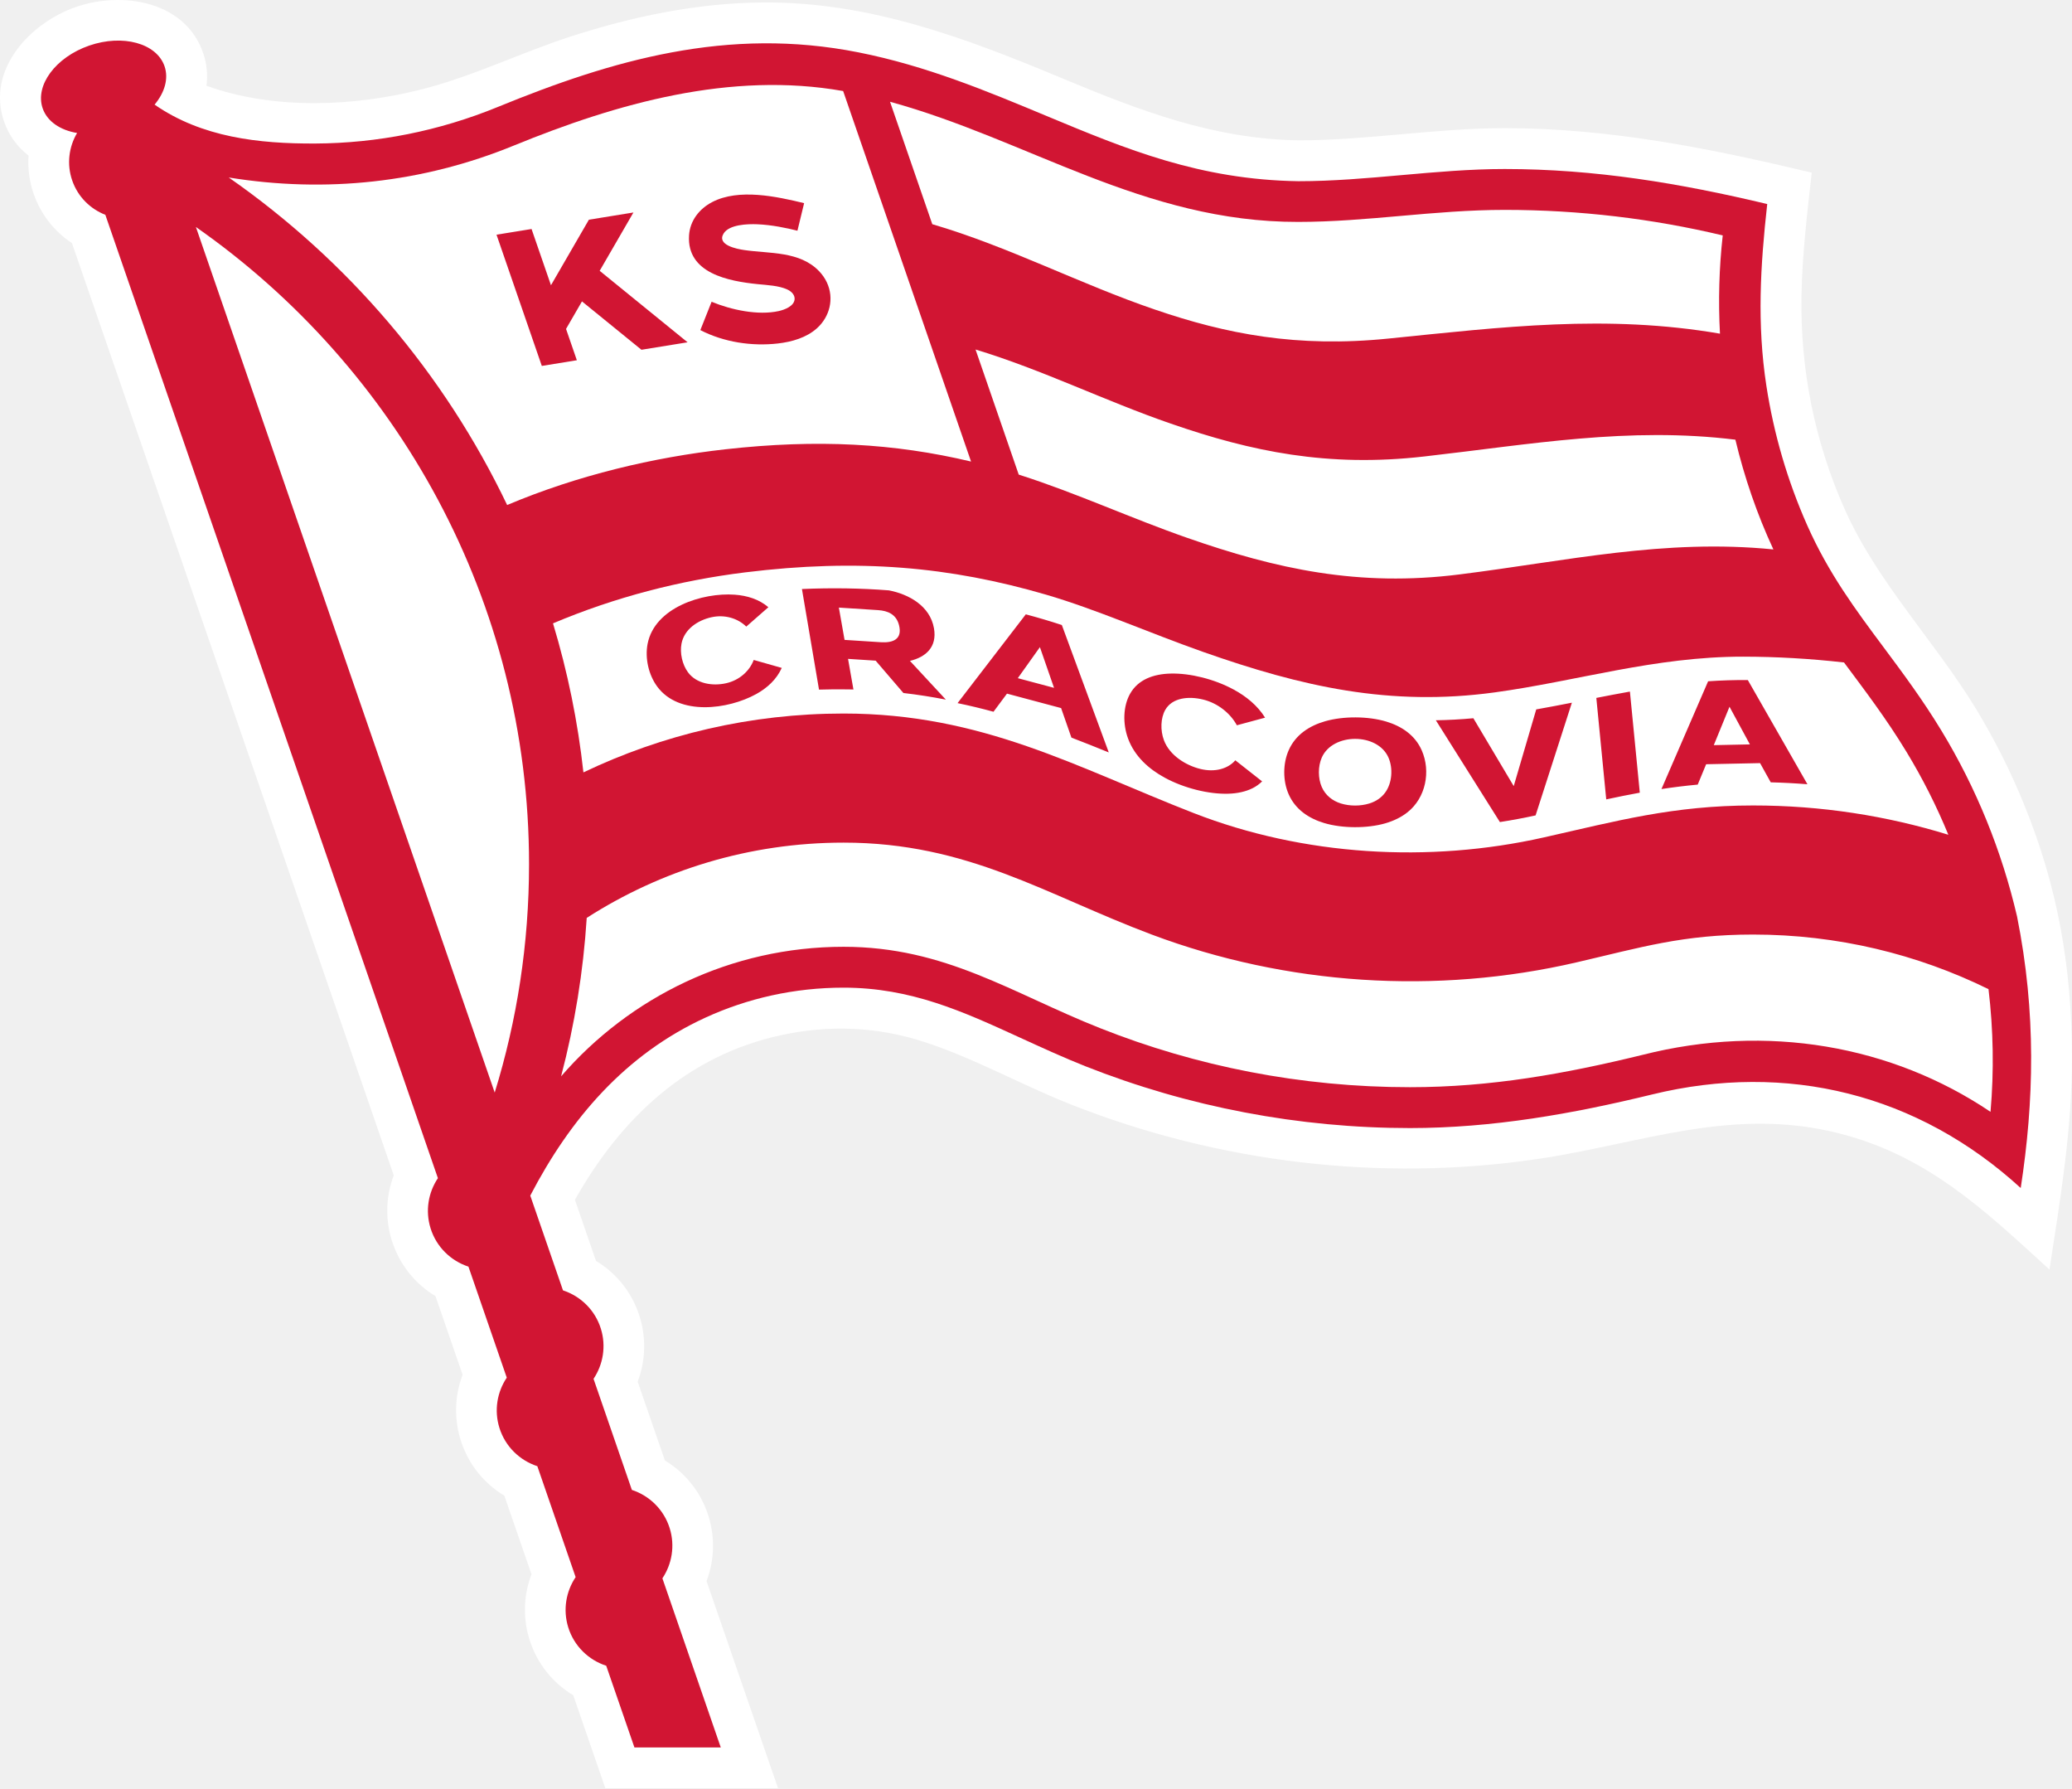
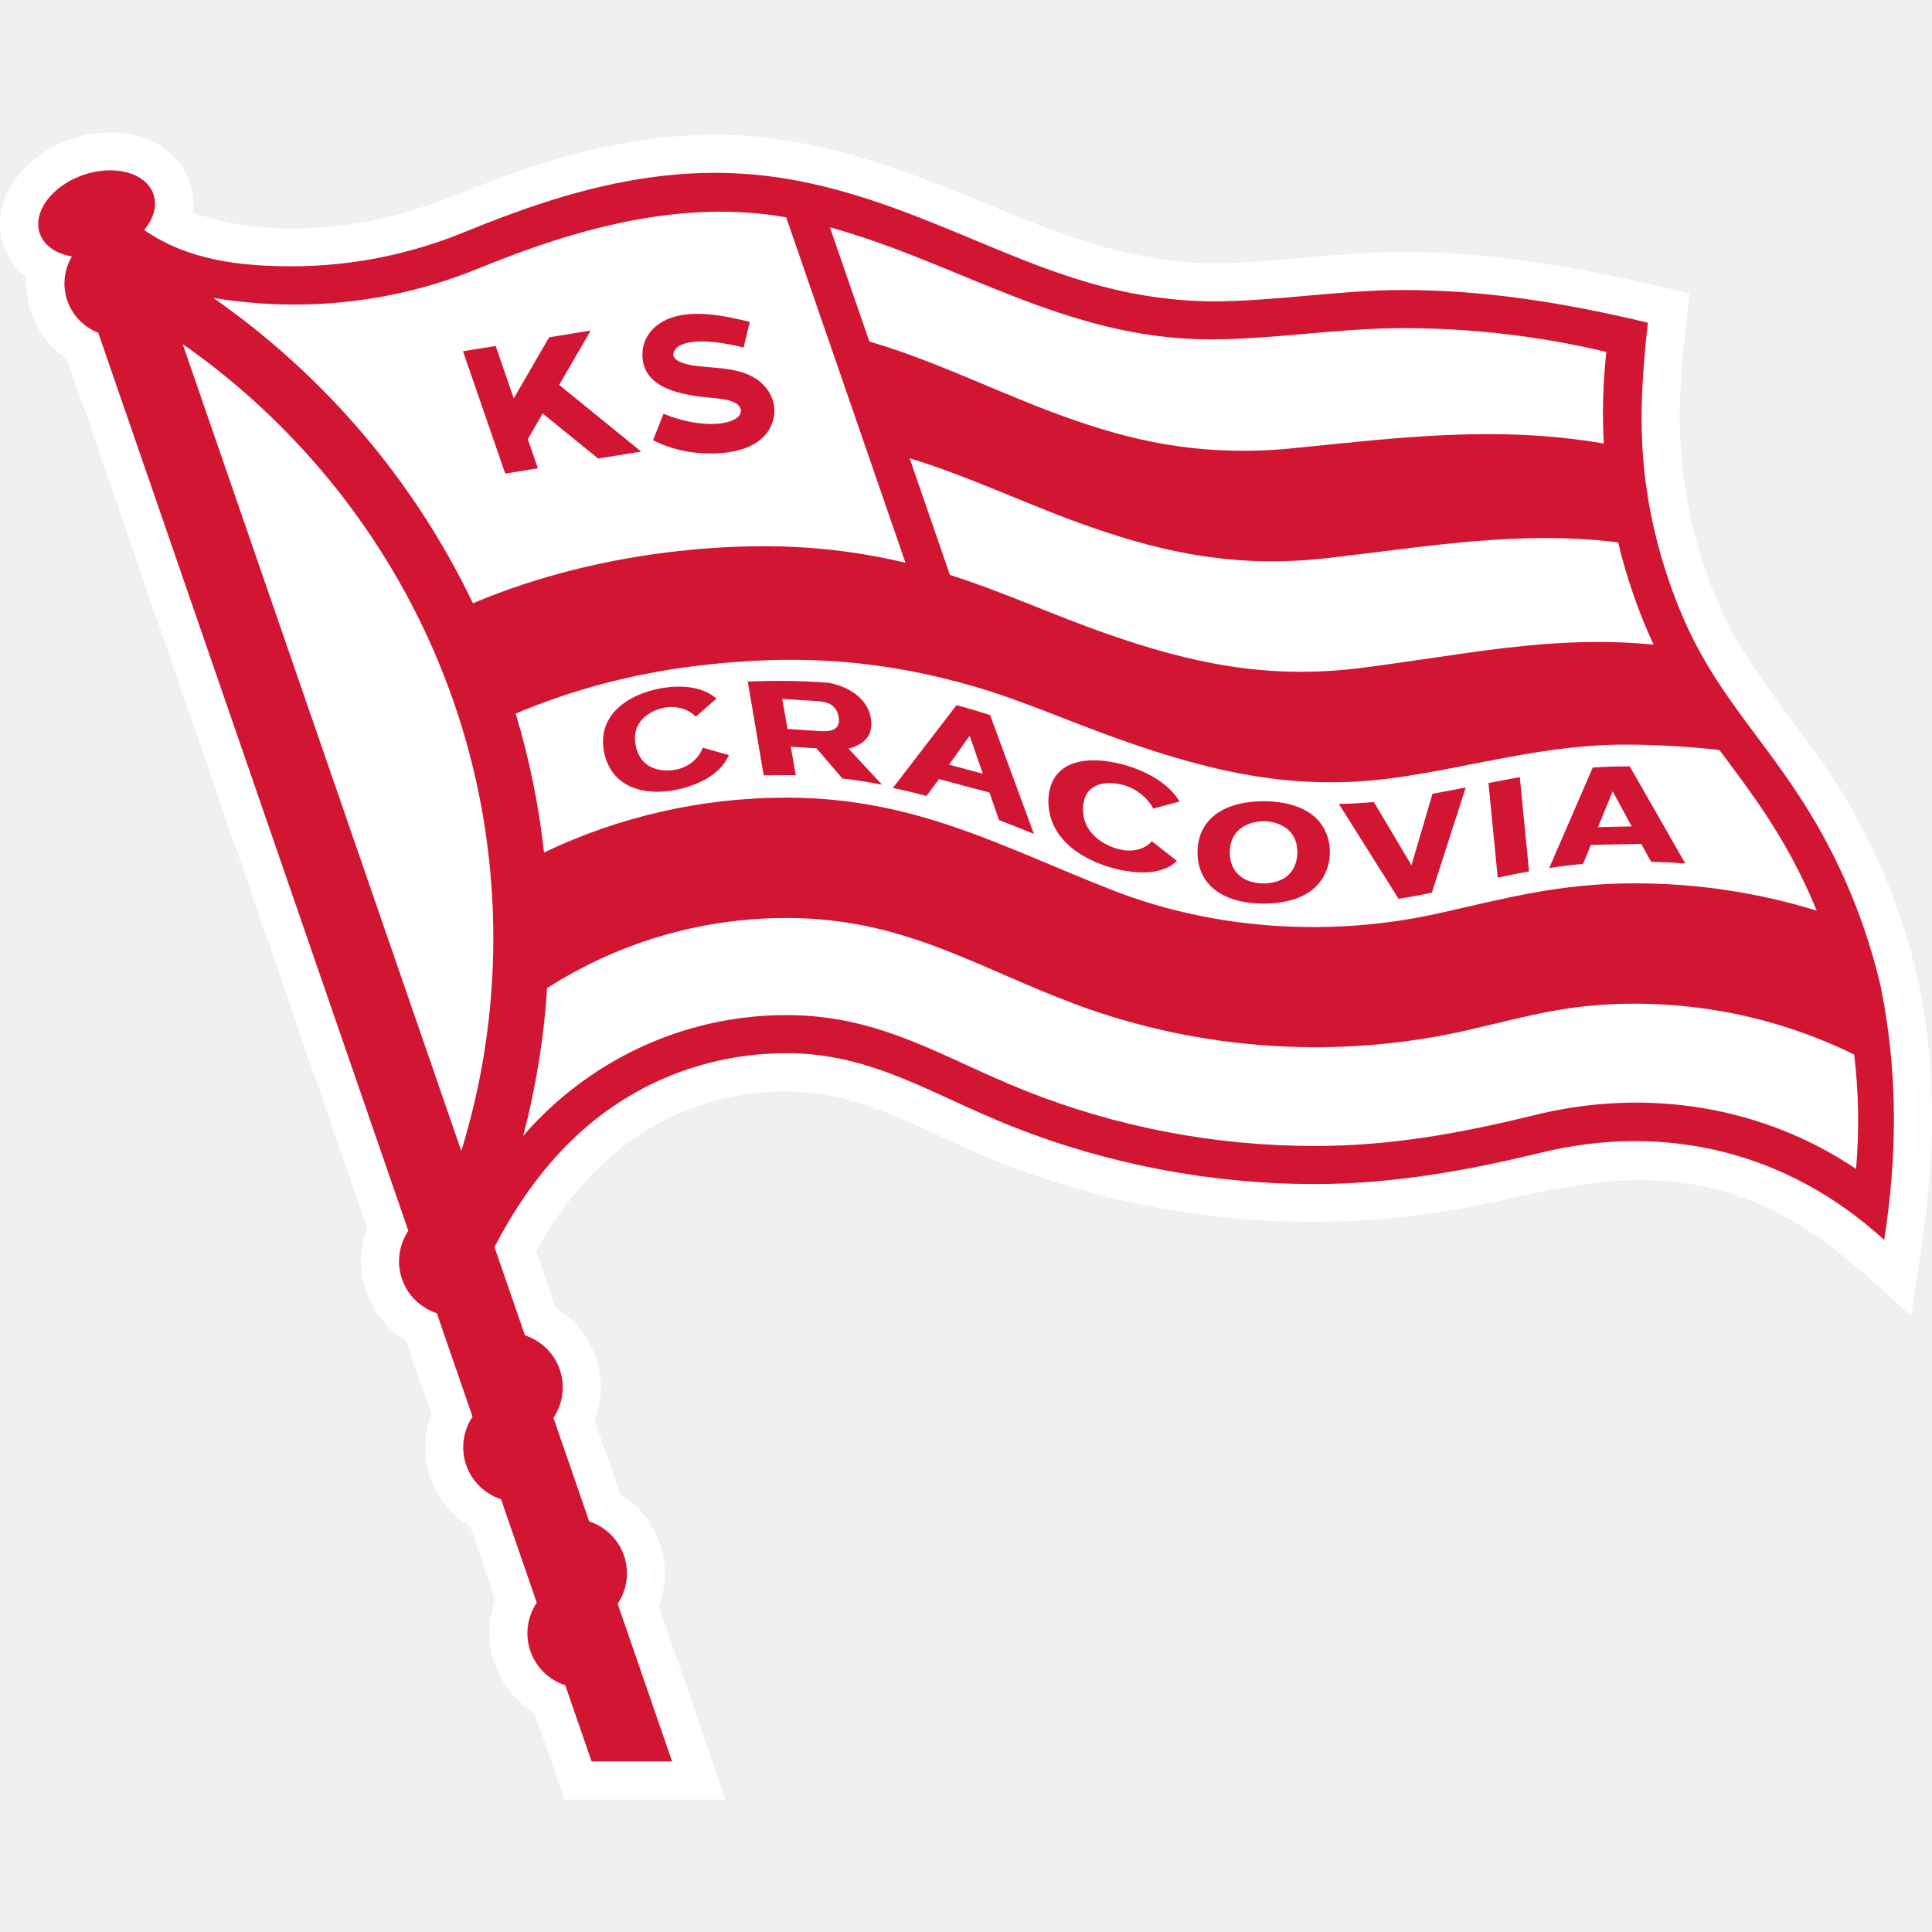
- <svg xmlns="http://www.w3.org/2000/svg" width="700" height="604" viewBox="0 0 700 604" fill="none">
-   <g clip-path="url(#clip0_37_125)">
-     <mask id="mask0_37_125" style="mask-type:luminance" maskUnits="userSpaceOnUse" x="-83" y="-84" width="865" height="771">
-       <path d="M-82.423 -83.063H781.291V686.101H-82.423V-83.063Z" fill="white" />
-     </mask>
-     <g mask="url(#mask0_37_125)">
-       <path d="M25.669 2.354C41.22 -3.023 62.542 0.262 68.626 17.887C69.859 21.443 70.245 25.238 69.753 28.97C92.656 37.199 119.861 36.04 143.109 30.015C160.198 25.593 176.316 17.648 193.147 12.221C214.022 5.488 235.756 0.994 257.751 0.834C293.896 0.569 326.294 12.875 358.948 26.486C385.2 37.427 409.936 46.943 438.832 47.404C462.055 47.374 485.085 43.287 508.349 43.287C543.81 43.287 577.737 50.132 612.068 58.318C610.533 72.121 608.86 85.893 608.612 99.788C608.159 124.715 613.047 149.111 623.14 171.839C634.196 196.746 653.655 216.501 667.693 239.621C673.937 249.929 679.351 260.718 683.884 271.885C695.178 299.622 699.881 326.555 699.988 356.691C700.072 381.132 696.079 404.78 692.389 428.8C670.549 408.838 651.346 390.415 621.304 382.792C585.147 373.615 554.621 386.24 519.586 391.432C466.499 399.301 411.446 392.702 361.585 372.949C344.849 366.327 328.999 357.321 311.847 351.793C296.167 346.741 280.032 346.133 263.956 349.612C231.958 356.545 209.77 377.722 194.226 405.237L201.351 425.878C215.358 434.274 221.184 451.587 215.428 466.648L224.626 493.284C238.608 501.679 244.434 518.97 238.694 534.022L262.856 604H204.512L193.659 572.567C179.612 564.167 173.773 546.804 179.558 531.726L170.386 505.162C156.358 496.763 150.521 479.418 156.294 464.349L147.11 437.756C133.109 429.359 127.271 412.039 133.03 396.973L24.313 82.121C18.275 78.138 13.721 72.269 11.359 65.429C9.929 61.295 9.345 56.916 9.641 52.552C5.878 49.624 3.001 45.766 1.38 41.071C-4.683 23.512 10.203 7.7 25.671 2.351" fill="white" />
-       <path d="M178.73 291.895C178.73 318.721 174.669 344.618 167.13 369.019L66.184 76.668C134.13 124.164 178.73 202.981 178.73 291.895ZM681.43 309.511C676.288 287.462 667.719 266.263 655.896 246.792C649.514 236.281 642.826 227.31 636.26 218.499C626.875 205.908 617.763 193.676 610.53 177.389C603.878 162.384 599.246 146.561 596.754 130.337C593.529 109.373 594.727 89.726 597.036 68.915C567.477 61.868 538.805 57.086 508.35 57.086C485.044 57.086 462.016 61.205 438.616 61.205C405.318 60.671 380.7 50.476 353.669 39.209C333.348 30.736 312.982 22.244 290.063 17.694C267.967 13.306 247.21 13.91 226.841 17.712C206.878 21.441 187.713 28.13 168.174 36.128C148.404 44.218 127.529 48.385 106.445 48.476C87.507 48.557 68.211 46.427 52.227 35.337C55.624 31.273 57.033 26.56 55.583 22.361C52.905 14.608 41.474 11.48 30.138 15.398C18.801 19.316 11.737 28.839 14.414 36.592C15.957 41.052 20.393 43.979 26.043 44.917C23.273 49.598 22.488 55.427 24.396 60.953C26.305 66.482 30.519 70.578 35.589 72.554L147.939 397.926C144.721 402.743 143.615 408.908 145.459 414.847C147.435 421.21 152.357 425.876 158.259 427.811L171.206 465.306C167.98 470.125 166.868 476.297 168.715 482.243C170.692 488.612 175.622 493.276 181.532 495.211L194.471 532.681C191.237 537.501 190.124 543.687 191.971 549.64C193.952 556.015 198.883 560.681 204.803 562.608L214.331 590.199H243.503L223.783 533.089C226.995 528.277 228.099 522.113 226.256 516.183C224.281 509.827 219.365 505.156 213.469 503.221L200.518 465.709C203.734 460.898 204.843 454.724 203 448.788C201.022 442.422 196.104 437.762 190.199 435.827L179.145 403.817C192.621 377.912 211.213 356.135 238.355 343.689C252.502 337.205 268.298 333.583 284.992 333.583C307.738 333.583 325.319 341.636 344.223 350.293C351.752 353.738 359.465 357.272 366.652 360.118C384.067 367.007 402.095 372.232 420.494 375.725C438.91 379.236 457.616 381.005 476.363 381.007C504.158 381.007 531.253 376.216 558.158 369.655C603.624 358.551 647.871 369.446 682.676 401.257C687.166 372.025 687.984 342.224 681.43 309.511Z" fill="#D11533" />
-       <path d="M329.576 118.051C352.089 124.863 373.311 135.424 395.546 143.082C422.745 152.508 448.619 157.915 481.191 154.172C517.05 150.104 550.114 144.059 586.277 148.503C589.315 161.218 593.601 173.704 599.117 185.57C562.264 181.891 529.448 189.458 493.103 194.01C459.064 198.308 431.26 192.214 400.961 181.616C382.131 175.057 363.64 166.52 344.54 160.419C344.416 160.381 344.291 160.342 344.167 160.302L329.576 118.051ZM328.056 155.887C302.135 149.73 276.165 148.267 244.979 151.758C220.859 154.459 195.272 160.47 171.334 170.569C150.044 126.059 117.439 87.931 77.281 59.95C110.002 65.246 142.75 61.786 173.549 49.177C208.557 34.854 246.899 24.022 284.846 30.749L328.056 155.887ZM300.685 34.372C347.288 47.141 386.415 75.04 438.553 74.952C461.969 74.952 484.508 70.889 508.349 70.889C533.689 70.889 558.349 73.874 582.004 79.514C580.782 90.531 580.47 101.629 581.071 112.696C542.756 106.111 507.679 110.443 469.28 114.33C438.177 117.516 414.231 112.798 390.133 104.544C364.729 95.887 340.748 83.275 314.963 75.722L300.685 34.372ZM622.98 223.749C629.991 233.182 637.199 242.606 644.095 253.964C649.526 262.909 654.25 272.264 658.226 281.943C637.354 275.51 615.21 272.047 592.274 272.047C565.262 272.047 546.063 277.323 521.579 282.837C482.766 291.579 440.401 289.087 403.254 274.609C363.666 259.189 331.919 240.998 284.992 240.998C253.567 240.998 223.763 248.137 197.101 260.876C195.226 243.818 191.787 226.968 186.826 210.54C207.768 201.691 229.642 196.051 251.709 193.324C290.055 188.583 321.003 191.409 353.336 200.831C370.272 205.767 388.266 213.769 406.369 220.152C439.773 231.922 469.506 238.705 505.014 233.851C532.78 230.053 559.01 221.763 588.882 221.787C600.193 221.798 611.558 222.461 622.981 223.749M671.793 334.087C673.443 347.842 673.672 361.73 672.475 375.531C639.159 353.092 596.969 345.622 554.925 356.281C528.683 362.687 503.654 367.205 476.363 367.205C439.458 367.205 404.147 360.136 371.714 347.284C341.766 335.42 319.413 319.781 284.992 319.781C246.948 319.781 212.745 336.763 189.559 363.539C194.166 346.021 197.065 328.098 198.217 310.021C223.303 293.936 253.092 284.599 284.994 284.599C327.056 284.599 353.253 302.2 389.059 315.637C434.746 332.778 485.203 336.051 532.688 325.023C554.497 319.964 568.49 315.648 592.272 315.648C620.769 315.648 647.762 322.281 671.793 334.087Z" fill="white" />
-       <path d="M269.406 77.924L271.662 68.615C262.437 66.383 249.622 63.559 240.628 68.238C236.236 70.523 233.089 74.545 232.784 79.546C232.002 92.323 246.127 94.972 256.017 95.975C259.121 96.292 263.088 96.443 265.966 97.768C267.675 98.554 268.591 99.856 268.44 101.166C268.181 103.448 265.058 104.621 263.103 105.059C256.121 106.615 247.027 104.673 240.404 101.919L236.602 111.493C244.565 115.602 254.009 116.998 262.734 116.018C267.521 115.478 272.466 114.056 276.028 110.843C280.265 107.018 281.942 100.882 279.319 95.326C278.668 93.968 277.805 92.723 276.763 91.636C270.212 84.749 259.942 85.707 251.444 84.457C248.889 84.082 242.117 82.769 244.439 78.905C246.32 75.781 252.653 75.618 255.839 75.746C260.673 75.938 265.879 77.027 269.406 77.924ZM216.708 118.135L232.293 115.609L202.594 91.466L213.998 71.767L198.952 74.207L186.139 96.342L179.579 77.348L167.741 79.267L183.045 123.594L194.882 121.673L191.229 111.094L196.613 101.798L216.708 118.135ZM222.025 231.882C219.114 227.921 217.844 222.281 218.786 217.45C221.169 205.173 237.35 200.084 248.191 200.856C252.378 201.151 256.416 202.389 259.585 205.089L252.12 211.636C249.248 208.816 244.801 207.475 240.296 208.49C235.755 209.51 231.209 212.469 230.246 217.351C229.618 220.537 230.503 224.461 232.429 227.072C235.324 231.002 240.805 231.777 245.301 230.766C249.791 229.757 253.231 226.656 254.634 222.9L264.104 225.588C262.361 229.489 259.162 232.394 255.455 234.435C246.014 239.641 229.388 241.887 222.025 231.882ZM305.203 234.062L295.831 223.141L286.501 222.537L288.321 232.88C287.668 232.865 287.011 232.852 286.35 232.842C283.111 232.795 279.892 232.822 276.694 232.921L270.925 198.946C281.082 198.502 290.809 198.66 300.326 199.4C306.987 200.7 314.192 204.603 315.529 212.194C316.655 218.595 312.716 221.947 307.415 223.219L319.542 236.297C314.793 235.366 310.01 234.621 305.203 234.063M283.402 205.217L285.322 216.124L297.561 216.914C301.647 217.179 304.937 215.944 303.718 211.133C302.791 207.496 299.975 206.286 296.621 206.069L283.402 205.217ZM358.481 239.155L340.198 234.275L335.647 240.394C331.675 239.315 327.634 238.336 323.5 237.483L346.555 207.491C350.651 208.584 354.703 209.776 358.73 211.101L374.585 254.135C370.397 252.418 366.19 250.75 361.964 249.131L358.481 239.155ZM356.092 232.321L351.319 218.574L343.853 229.054L356.092 232.321ZM393.514 262.678C388.083 259.73 383.337 255.451 381.13 249.522C379.21 244.376 379.461 238.447 381.769 234.345C384.493 229.498 389.689 227.653 395.426 227.501C402.096 227.324 410.308 229.388 416.775 232.896C421.028 235.197 424.86 238.315 427.39 242.393L417.861 244.963C415.667 240.914 411.438 237.504 406.5 236.284C401.522 235.054 395.997 235.644 393.654 239.787C392.125 242.49 391.951 246.62 393.219 250.012C395.126 255.115 400.582 258.496 405.512 259.714C410.436 260.929 414.851 259.669 417.338 256.794L426.39 263.911C425.438 264.859 424.337 265.646 423.132 266.239C420.842 267.37 418.096 267.983 414.998 268.08C408.336 268.288 399.986 266.19 393.514 262.678ZM447.313 277.972C442.176 276.423 437.619 273.425 435.346 268.237C433.373 263.73 433.373 257.951 435.346 253.445C437.679 248.123 442.412 245.106 447.712 243.591C453.876 241.833 462.202 241.871 468.324 243.71C473.476 245.258 478.044 248.255 480.324 253.448C483.435 260.533 481.691 269.463 475.501 274.352C473.43 275.992 470.912 277.233 468.051 278.067C461.896 279.853 453.441 279.818 447.313 277.972ZM446.551 255.864C445.243 258.835 445.246 262.861 446.547 265.827C447.769 268.602 450.133 270.489 452.993 271.373C456.025 272.312 459.596 272.312 462.63 271.373C464.939 270.657 466.71 269.387 467.94 267.727C470.324 264.51 470.671 259.495 469.07 255.855C465.37 247.434 450.249 247.475 446.551 255.864ZM506.722 277.654L485.084 243.275C489.247 243.204 493.467 242.98 497.761 242.589L511.394 265.51L518.997 239.603C523.061 238.885 527.058 238.117 531.043 237.338L518.78 275.407C514.785 276.28 510.764 277.029 506.722 277.654ZM542.649 269.998L539.299 235.722C543.069 234.986 546.843 234.261 550.646 233.583L553.985 267.73C550.192 268.42 546.435 269.183 542.649 269.998ZM594.62 257.746L576.399 258.123L573.555 265.003C569.35 265.393 565.287 265.899 561.301 266.503L577.066 230.109C581.538 229.792 586.012 229.658 590.481 229.687L610.617 264.881C606.491 264.554 602.358 264.338 598.221 264.231L594.62 257.746ZM591.18 251.42L584.291 238.701L578.983 251.676L591.18 251.42Z" fill="#D11533" />
-     </g>
-   </g>
-   <defs>
-     <clipPath id="clip0_37_125">
-       <rect width="700" height="604" fill="white" />
-     </clipPath>
-   </defs>
+ <svg xmlns="http://www.w3.org/2000/svg" width="700" height="700" viewBox="0 0 700 700" fill="none">
+   <path d="M25.675 50.352C41.225 44.975 62.548 48.261 68.632 65.886C69.864 69.442 70.251 73.237 69.759 76.968C92.662 85.197 119.867 84.039 143.115 78.014C160.205 73.592 176.323 65.647 193.154 60.22C214.029 53.486 235.763 48.992 257.758 48.832C293.904 48.567 326.302 60.874 358.956 74.485C385.208 85.426 409.944 94.941 438.841 95.403C462.064 95.373 485.094 91.286 508.358 91.286C543.82 91.286 577.747 98.13 612.078 106.317C610.543 120.12 608.87 133.892 608.622 147.787C608.169 172.714 613.057 197.111 623.15 219.839C634.206 244.746 653.665 264.501 667.703 287.621C673.948 297.929 679.361 308.718 683.894 319.886C695.189 347.623 699.892 374.556 699.999 404.692C700.083 429.133 696.09 452.782 692.399 476.802C670.559 456.84 651.356 438.416 621.314 430.793C585.157 421.616 554.63 434.241 519.595 439.434C466.508 447.303 411.454 440.704 361.593 420.95C344.857 414.328 329.007 405.322 311.855 399.794C296.175 394.742 280.039 394.134 263.963 397.613C231.965 404.546 209.777 425.723 194.233 453.239L201.358 473.88C215.365 482.276 221.191 499.589 215.435 514.65L224.633 541.286C238.615 549.681 244.441 566.972 238.701 582.025L262.863 652.003H204.519L193.666 620.57C179.619 612.17 173.78 594.807 179.565 579.729L170.393 553.164C156.365 544.765 150.527 527.42 156.301 512.351L147.116 485.758C133.115 477.361 127.277 460.041 133.036 444.975L24.319 130.12C18.28 126.137 13.726 120.268 11.365 113.428C9.935 109.294 9.35 104.915 9.646 100.551C5.883 97.623 3.007 93.764 1.386 89.069C-4.678 71.511 10.208 55.698 25.676 50.349" fill="white" />
+   <path d="M178.737 339.896C178.737 366.722 174.676 392.619 167.137 417.02L66.189 124.667C134.136 172.163 178.737 250.981 178.737 339.896ZM681.441 357.512C676.299 335.462 667.729 314.263 655.906 294.792C649.524 284.281 642.836 275.31 636.27 266.499C626.885 253.908 617.773 241.676 610.54 225.389C603.888 210.384 599.256 194.56 596.764 178.336C593.539 157.372 594.737 137.725 597.046 116.914C567.487 109.867 538.815 105.085 508.359 105.085C485.053 105.085 462.025 109.203 438.625 109.203C405.326 108.67 380.708 98.475 353.677 87.208C333.356 78.735 312.99 70.243 290.071 65.692C267.975 61.305 247.217 61.908 226.848 65.71C206.885 69.439 187.72 76.128 168.181 84.127C148.411 92.217 127.535 96.383 106.451 96.475C87.513 96.555 68.217 94.426 52.233 83.336C55.63 79.272 57.039 74.558 55.589 70.36C52.911 62.606 41.48 59.478 30.143 63.396C18.807 67.314 11.742 76.837 14.419 84.59C15.963 89.051 20.399 91.978 26.048 92.915C23.279 97.597 22.494 103.426 24.401 108.952C26.31 114.481 30.524 118.577 35.594 120.553L147.946 445.927C144.728 450.744 143.622 456.909 145.466 462.848C147.442 469.211 152.364 473.877 158.266 475.812L171.213 513.308C167.987 518.127 166.875 524.299 168.722 530.245C170.699 536.614 175.629 541.278 181.539 543.213L194.478 580.683C191.244 585.503 190.131 591.689 191.978 597.642C193.959 604.017 198.89 608.683 204.81 610.61L214.338 638.202H243.51L223.79 581.091C227.002 576.279 228.106 570.115 226.263 564.185C224.288 557.829 219.372 553.158 213.476 551.223L200.525 513.711C203.741 508.9 204.85 502.726 203.007 496.789C201.029 490.423 196.111 485.763 190.206 483.828L179.152 451.818C192.628 425.913 211.22 404.136 238.362 391.69C252.509 385.205 268.305 381.583 285 381.583C307.746 381.583 325.327 389.636 344.231 398.294C351.76 401.739 359.473 405.273 366.66 408.119C384.075 415.008 402.103 420.233 420.503 423.726C438.919 427.237 457.625 429.006 476.372 429.008C504.167 429.008 531.263 424.217 558.168 417.656C603.634 406.552 647.881 417.447 682.687 449.258C687.177 420.026 687.995 390.225 681.441 357.512Z" fill="#D11533" />
+   <path d="M329.584 166.05C352.097 172.862 373.319 183.423 395.554 191.081C422.754 200.507 448.628 205.914 481.2 202.171C517.059 198.103 550.124 192.058 586.287 196.502C589.325 209.218 593.611 221.704 599.127 233.57C562.274 229.891 529.457 237.458 493.112 242.01C459.073 246.308 431.269 240.214 400.969 229.616C382.139 223.057 363.648 214.52 344.548 208.419C344.424 208.381 344.299 208.342 344.175 208.302L329.584 166.05ZM328.064 203.886C302.143 197.729 276.172 196.266 244.986 199.757C220.866 202.458 195.279 208.47 171.341 218.569C150.05 174.058 117.445 135.93 77.287 107.949C110.008 113.245 142.756 109.784 173.556 97.176C208.564 82.853 246.906 72.02 284.854 78.747L328.064 203.886ZM300.693 82.371C347.296 95.139 386.423 123.039 438.562 122.951C461.978 122.951 484.517 118.888 508.358 118.888C533.698 118.888 558.359 121.873 582.014 127.513C580.792 138.53 580.48 149.628 581.081 160.695C542.765 154.11 507.688 158.442 469.289 162.329C438.186 165.515 414.24 160.797 390.141 152.543C364.737 143.886 340.756 131.274 314.971 123.721L300.693 82.371ZM622.99 271.749C630.001 281.182 637.209 290.606 644.105 301.964C649.536 310.909 654.26 320.264 658.237 329.943C637.364 323.51 615.22 320.047 592.284 320.047C565.272 320.047 546.073 325.323 521.588 330.837C482.775 339.579 440.41 337.087 403.263 322.609C363.674 307.189 331.927 288.998 285 288.998C253.574 288.998 223.77 296.137 197.108 308.876C195.233 291.818 191.794 274.968 186.833 258.54C207.775 249.691 229.649 244.051 251.716 241.324C290.063 236.583 321.011 239.409 353.344 248.831C370.28 253.767 388.274 261.769 406.378 268.152C439.782 279.922 469.515 286.705 505.023 281.851C532.79 278.053 559.02 269.763 588.892 269.787C600.203 269.798 611.568 270.461 622.991 271.749M671.804 382.088C673.454 395.843 673.683 409.731 672.486 423.532C639.169 401.093 596.979 393.623 554.935 404.282C528.692 410.688 503.663 415.206 476.372 415.206C439.467 415.206 404.155 408.137 371.722 395.285C341.774 383.421 319.421 367.782 285 367.782C246.955 367.782 212.752 384.764 189.566 411.54C194.173 394.022 197.072 376.099 198.224 358.022C223.31 341.937 253.099 332.6 285.002 332.6C327.064 332.6 353.261 350.201 389.067 363.638C434.755 380.779 485.212 384.052 532.698 373.024C554.507 367.965 568.5 363.649 592.282 363.649C620.779 363.649 647.772 370.282 671.804 382.088Z" fill="white" />
+   <path d="M269.413 125.923L271.669 116.614C262.444 114.382 249.629 111.557 240.635 116.237C236.243 118.522 233.096 122.544 232.791 127.545C232.009 140.322 246.134 142.971 256.024 143.974C259.128 144.291 263.095 144.442 265.973 145.767C267.682 146.553 268.598 147.855 268.447 149.165C268.188 151.447 265.065 152.62 263.11 153.058C256.128 154.614 247.034 152.672 240.411 149.918L236.609 159.492C244.572 163.601 254.016 164.997 262.741 164.017C267.528 163.477 272.473 162.055 276.035 158.842C280.272 155.017 281.949 148.881 279.326 143.325C278.675 141.967 277.812 140.722 276.77 139.636C270.219 132.748 259.949 133.706 251.451 132.456C248.896 132.081 242.124 130.768 244.446 126.904C246.327 123.78 252.66 123.617 255.846 123.745C260.68 123.937 265.886 125.026 269.413 125.923ZM216.715 166.134L232.3 163.608L202.601 139.465L214.005 119.766L198.959 122.205L186.146 144.342L179.586 125.347L167.748 127.267L183.052 171.593L194.889 169.672L191.236 159.093L196.62 149.797L216.715 166.134ZM222.032 279.882C219.121 275.921 217.851 270.281 218.793 265.45C221.176 253.173 237.357 248.084 248.198 248.856C252.385 249.151 256.423 250.389 259.592 253.089L252.127 259.636C249.255 256.816 244.808 255.475 240.303 256.49C235.762 257.51 231.216 260.469 230.253 265.351C229.625 268.537 230.51 272.461 232.436 275.072C235.331 279.002 240.812 279.777 245.308 278.766C249.798 277.757 253.238 274.656 254.641 270.9L264.111 273.588C262.368 277.489 259.169 280.394 255.462 282.435C246.021 287.641 229.395 289.887 222.032 279.882ZM305.211 282.062L295.839 271.141L286.508 270.537L288.328 280.88C287.675 280.865 287.018 280.852 286.357 280.842C283.118 280.795 279.899 280.822 276.701 280.921L270.932 246.946C281.089 246.502 290.816 246.66 300.333 247.4C306.995 248.7 314.2 252.603 315.537 260.194C316.663 266.595 312.724 269.947 307.423 271.219L319.55 284.297C314.801 283.366 310.018 282.621 305.211 282.063M283.409 253.217L285.329 264.124L297.569 264.914C301.655 265.179 304.945 263.944 303.726 259.133C302.799 255.496 299.983 254.286 296.629 254.069L283.409 253.217ZM358.489 287.155L340.206 282.275L335.655 288.394C331.683 287.315 327.642 286.336 323.508 285.483L346.563 255.491C350.659 256.584 354.711 257.776 358.738 259.101L374.593 302.135C370.405 300.418 366.198 298.75 361.972 297.131L358.489 287.155ZM356.1 280.321L351.327 266.574L343.861 277.054L356.1 280.321ZM393.522 310.678C388.091 307.73 383.345 303.451 381.138 297.522C379.218 292.376 379.469 286.447 381.777 282.345C384.501 277.498 389.697 275.653 395.434 275.501C402.104 275.324 410.316 277.388 416.784 280.896C421.037 283.197 424.869 286.315 427.399 290.393L417.87 292.963C415.676 288.914 411.446 285.504 406.508 284.284C401.53 283.054 396.005 283.644 393.662 287.787C392.133 290.49 391.959 294.62 393.227 298.012C395.134 303.115 400.59 306.496 405.52 307.714C410.444 308.929 414.86 307.669 417.347 304.794L426.399 311.911C425.447 312.859 424.346 313.646 423.141 314.239C420.851 315.37 418.105 315.983 415.006 316.08C408.344 316.288 399.994 314.19 393.522 310.678ZM447.322 325.972C442.185 324.423 437.628 321.425 435.355 316.237C433.382 311.73 433.382 305.951 435.355 301.445C437.688 296.123 442.421 293.106 447.721 291.591C453.885 289.833 462.211 289.871 468.333 291.71C473.485 293.258 478.053 296.255 480.333 301.448C483.444 308.533 481.7 317.463 475.51 322.352C473.439 323.992 470.921 325.233 468.06 326.067C461.905 327.853 453.45 327.818 447.322 325.972ZM446.56 303.864C445.252 306.835 445.255 310.861 446.556 313.827C447.778 316.602 450.142 318.49 453.002 319.373C456.034 320.312 459.605 320.312 462.639 319.373C464.948 318.657 466.719 317.387 467.949 315.727C470.333 312.51 470.68 307.495 469.079 303.855C465.379 295.434 450.258 295.475 446.56 303.864ZM506.731 325.654L485.093 291.275C489.256 291.204 493.476 290.98 497.77 290.589L511.403 313.51L519.006 287.603C523.07 286.885 527.067 286.117 531.052 285.338L518.789 323.407C514.794 324.28 510.773 325.029 506.731 325.654ZM542.658 317.998L539.308 283.722C543.078 282.986 546.853 282.261 550.656 281.583L553.995 315.73C550.202 316.42 546.445 317.183 542.658 317.998ZM594.63 305.746L576.409 306.123L573.565 313.003C569.36 313.393 565.297 313.899 561.311 314.503L577.076 278.109C581.548 277.792 586.022 277.658 590.491 277.687L610.627 312.881C606.501 312.554 602.368 312.338 598.231 312.231L594.63 305.746ZM591.19 299.42L584.301 286.701L578.993 299.676L591.19 299.42Z" fill="#D11533" />
</svg>
